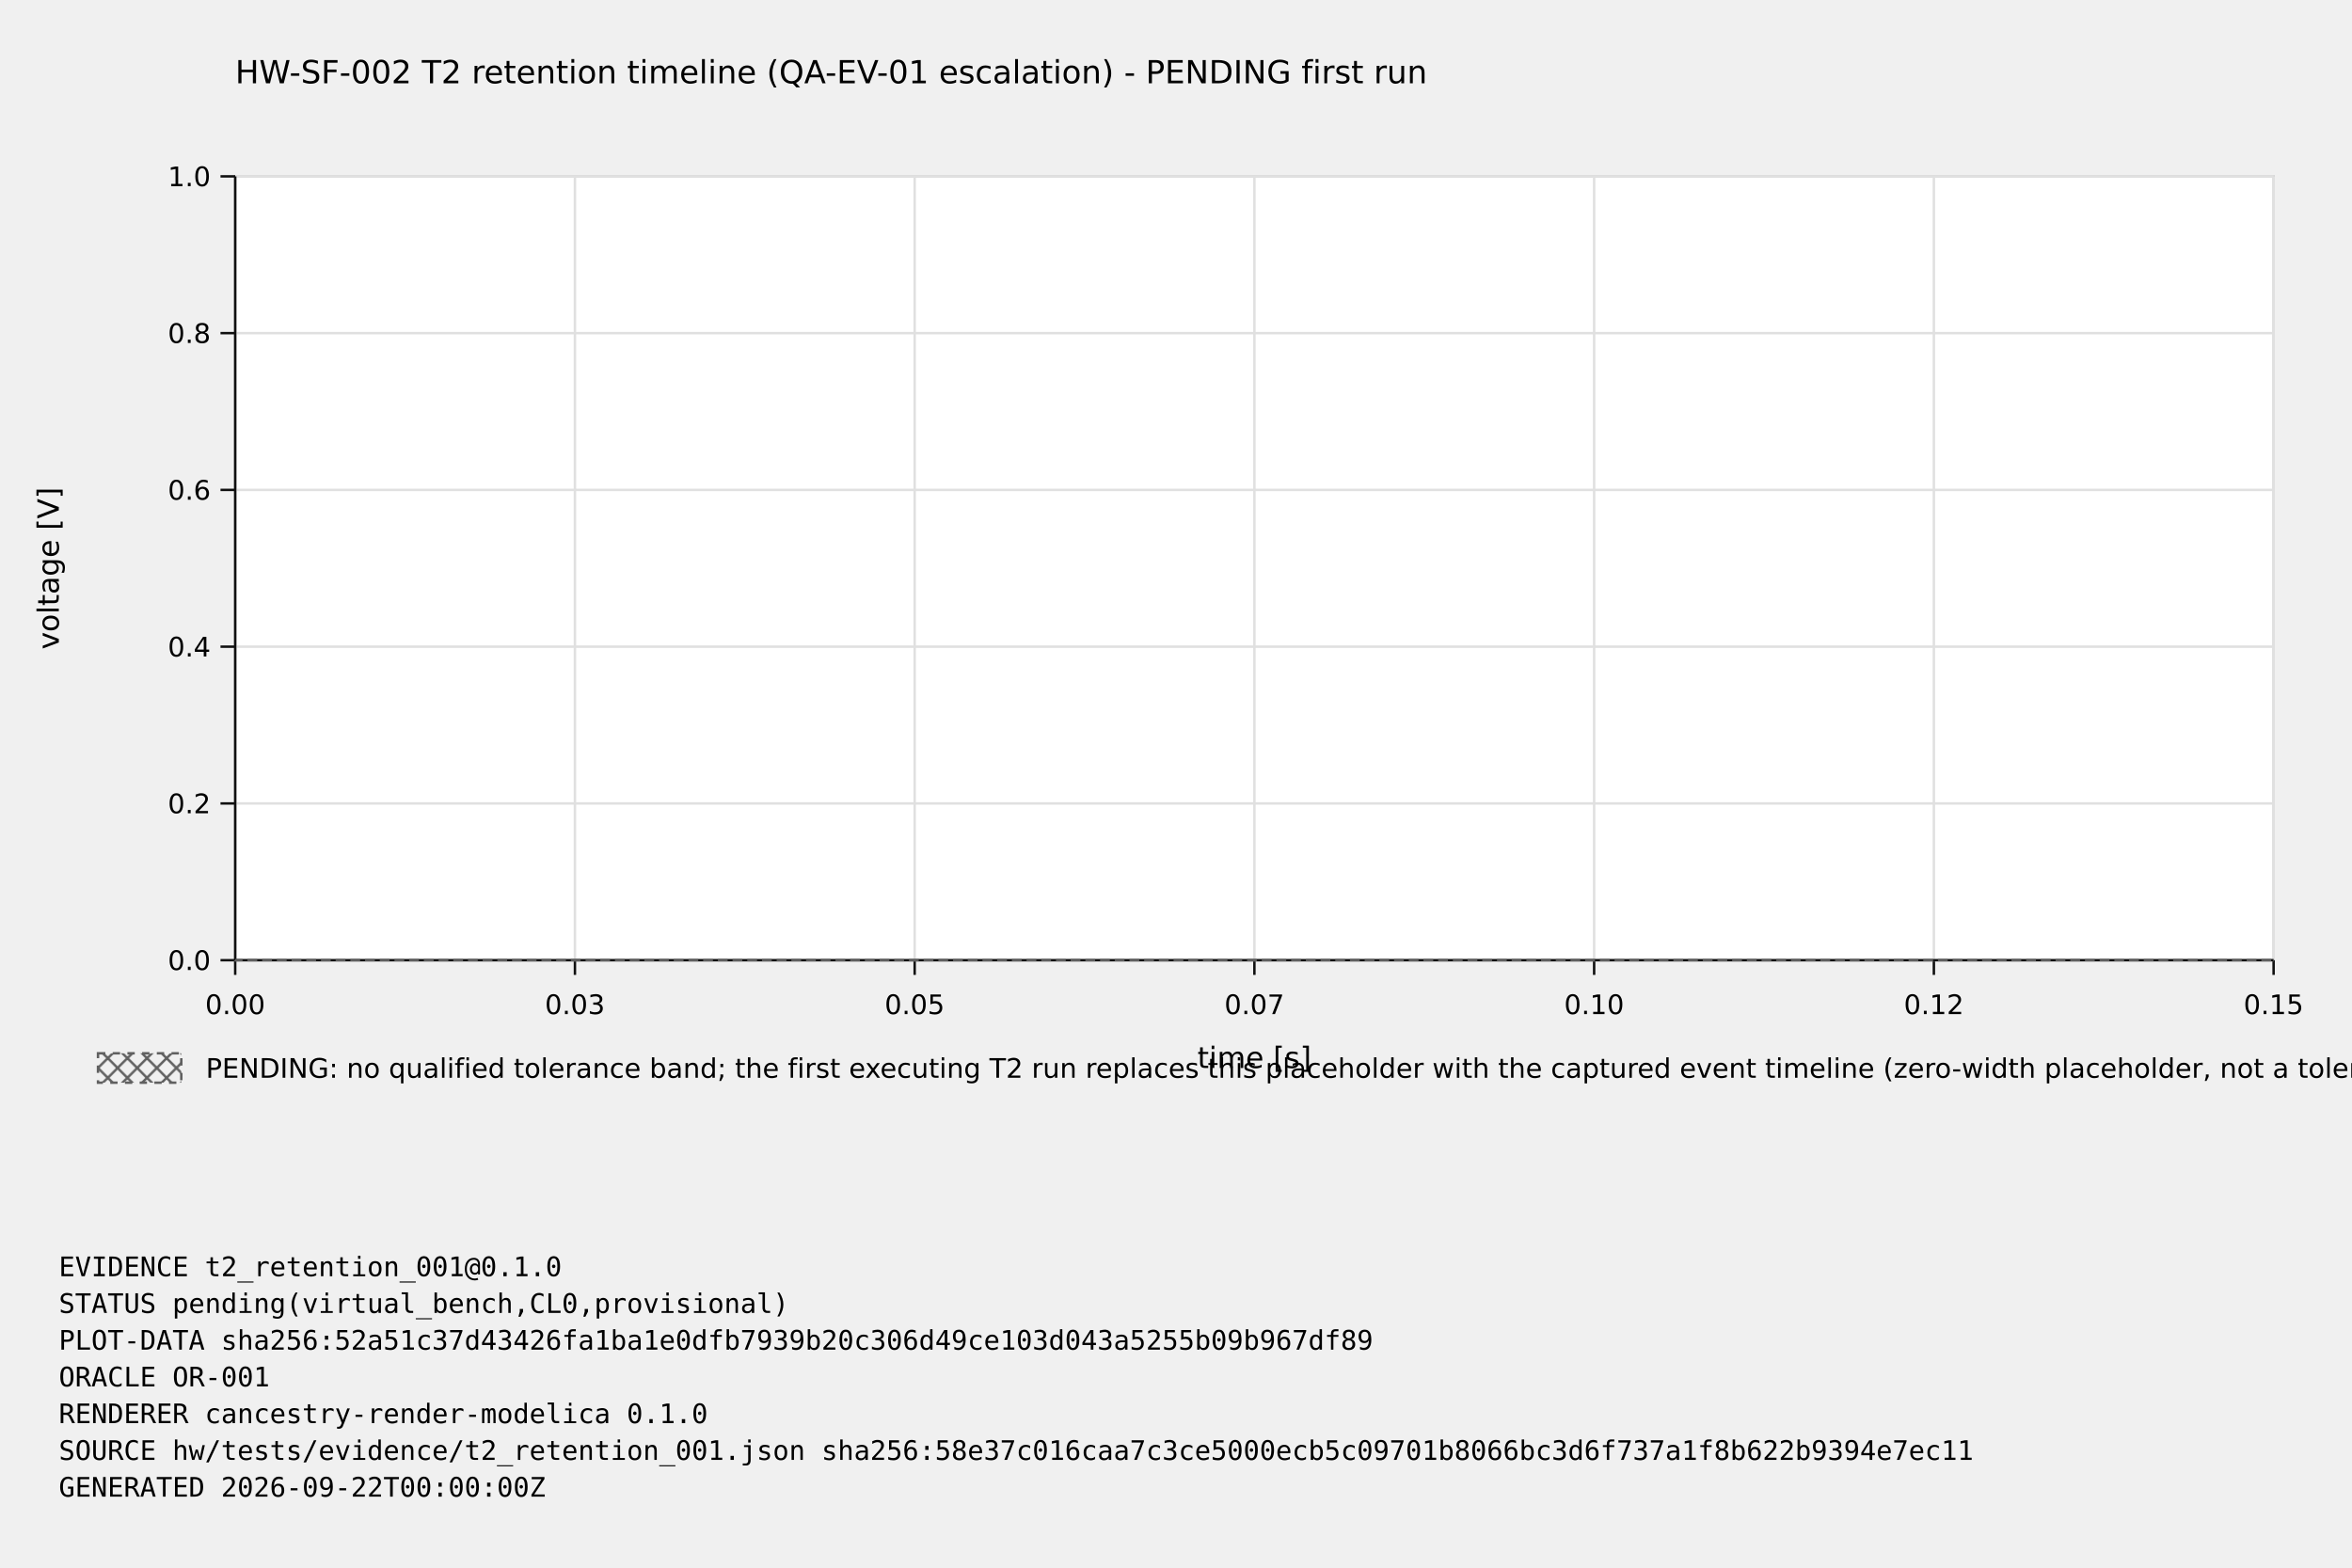
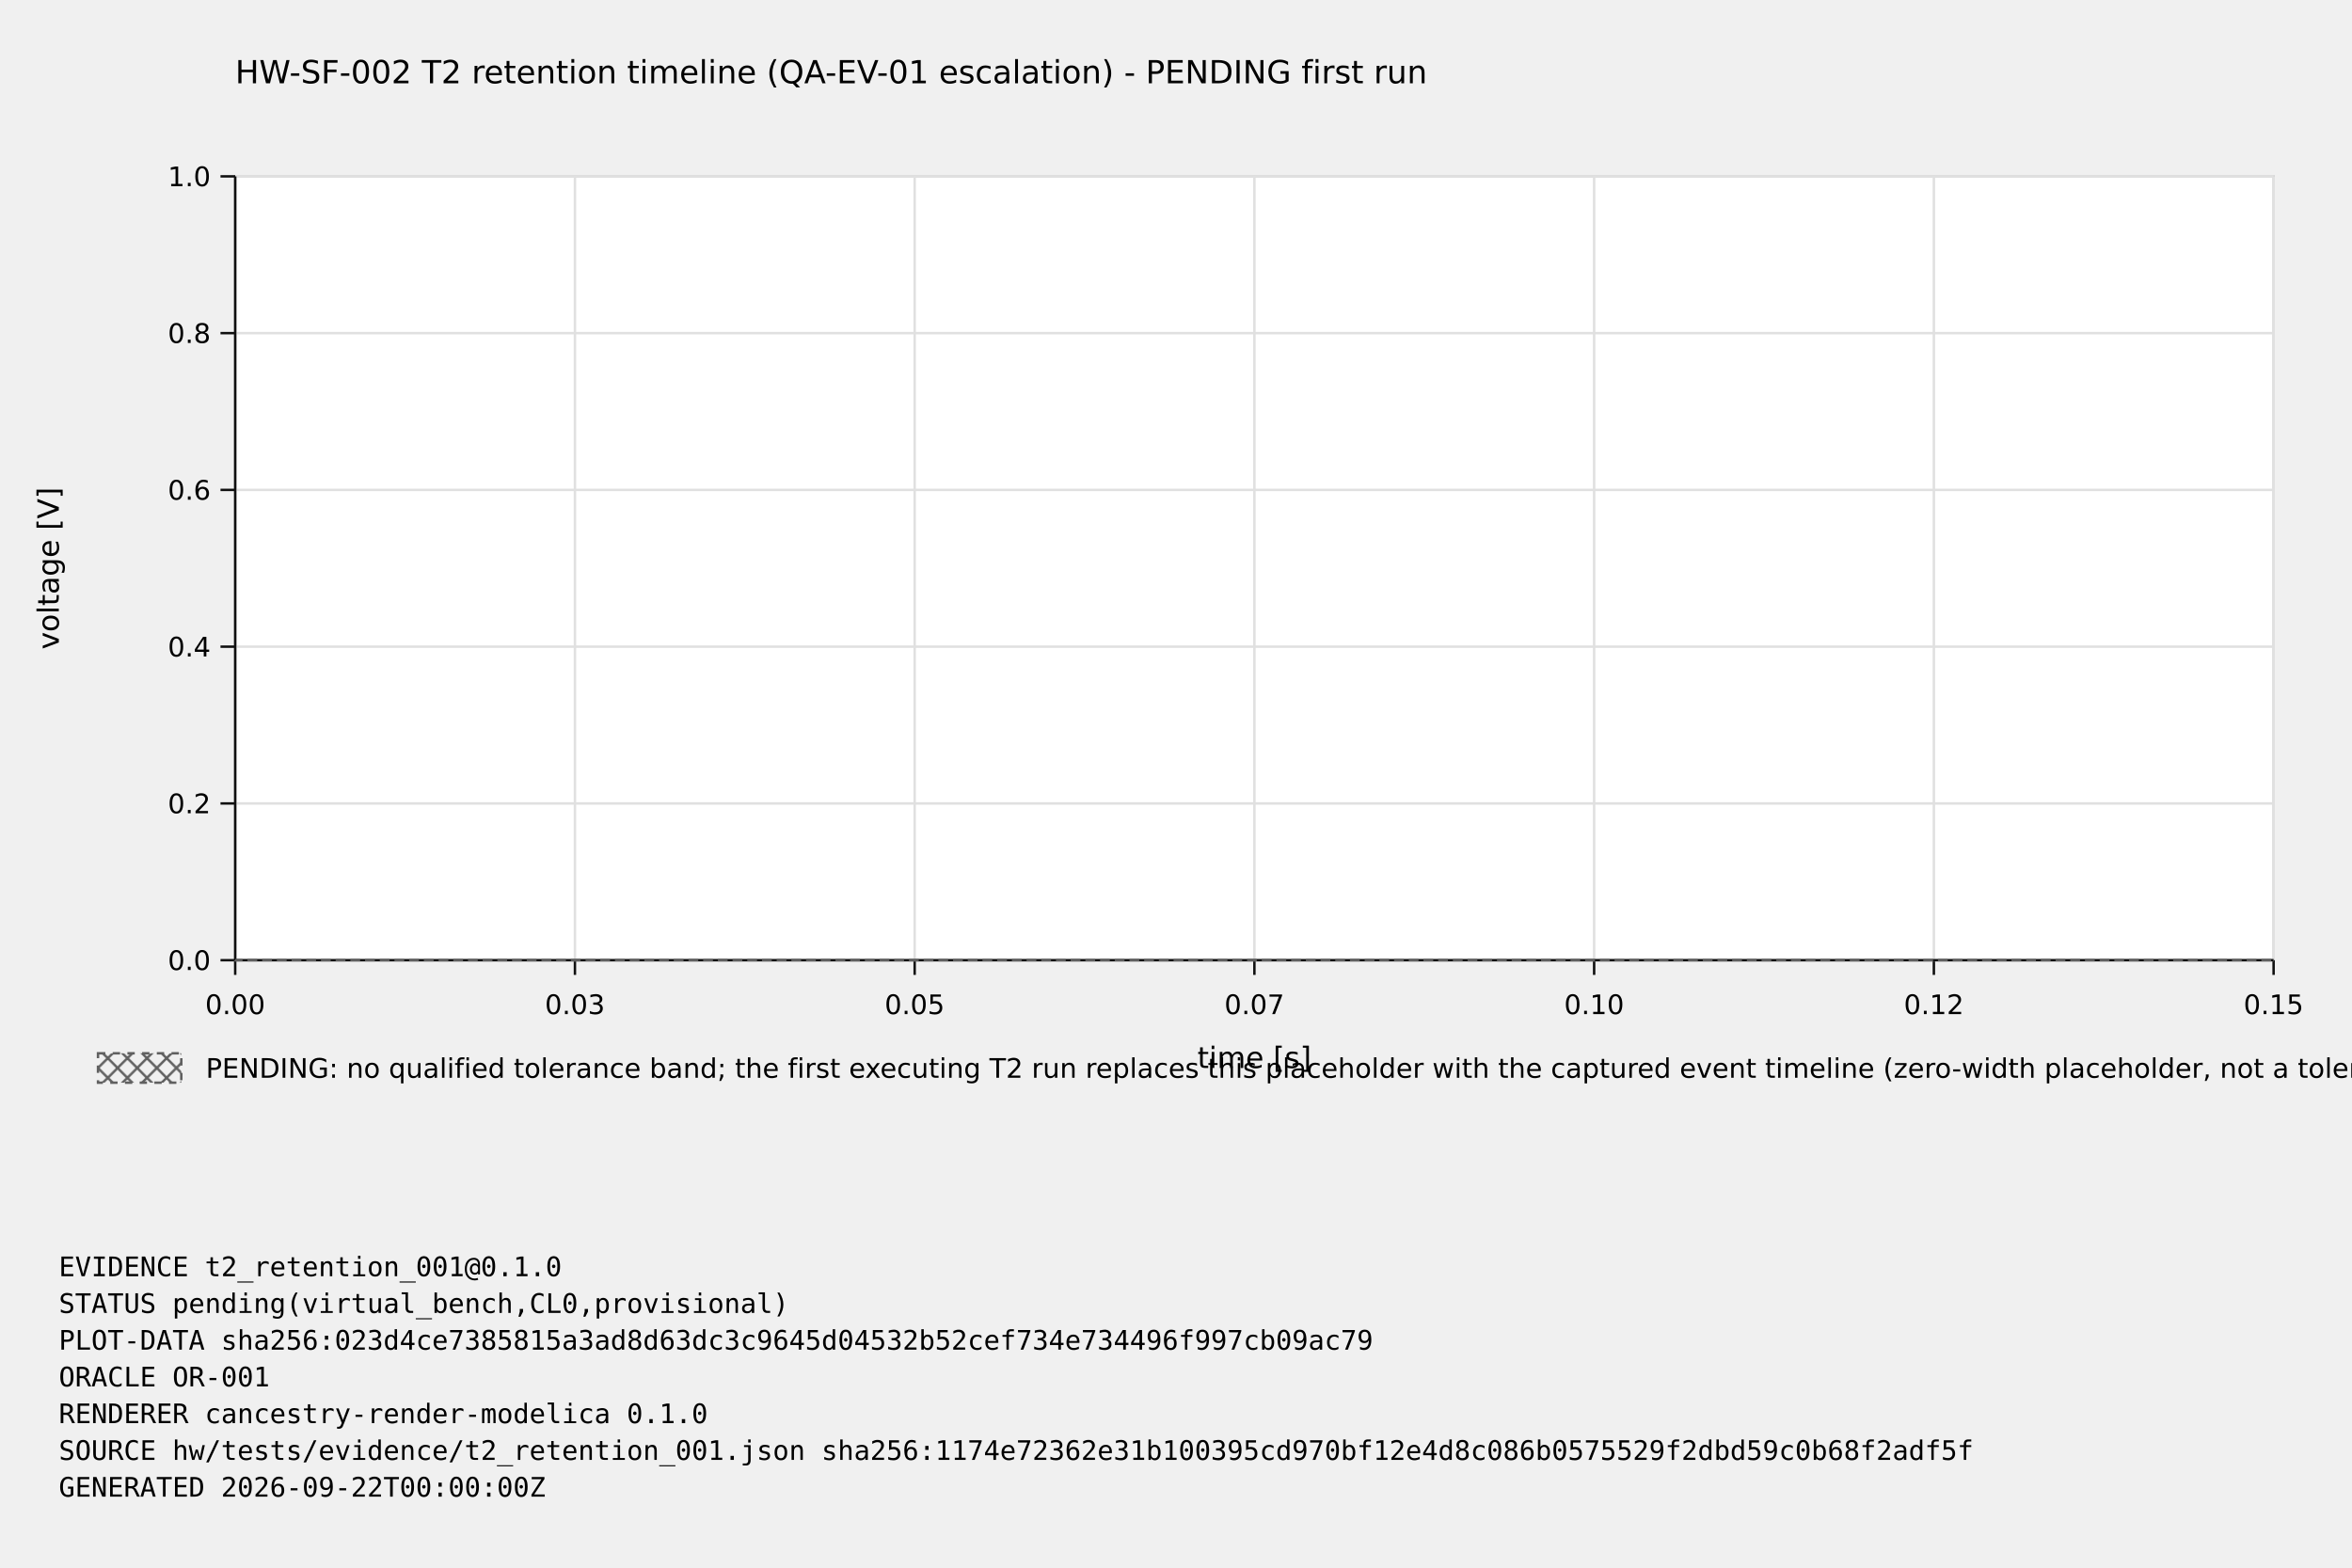
<svg xmlns="http://www.w3.org/2000/svg" width="960" height="640" viewBox="0 0 960 640" role="img" aria-labelledby="t2_retention_001-title t2_retention_001-desc">
  <defs>
    <pattern id="hatch-0" width="8" height="8" patternUnits="userSpaceOnUse">
      <line x1="0" y1="0" x2="8" y2="8" stroke="#606060" stroke-width="1" />
      <line x1="8" y1="0" x2="0" y2="8" stroke="#606060" stroke-width="1" />
    </pattern>
  </defs>
  <rect x="96" y="72" width="832" height="320" fill="#ffffff" stroke="#d0d0d0" />
  <line x1="96.000" y1="72" x2="96.000" y2="392" stroke="#e0e0e0" />
  <line x1="96.000" y1="392" x2="96.000" y2="398" stroke="#101010" />
  <text x="96.000" y="414" text-anchor="middle" font-family="DejaVu Sans, sans-serif" font-size="11">0.00</text>
  <line x1="234.667" y1="72" x2="234.667" y2="392" stroke="#e0e0e0" />
  <line x1="234.667" y1="392" x2="234.667" y2="398" stroke="#101010" />
  <text x="234.667" y="414" text-anchor="middle" font-family="DejaVu Sans, sans-serif" font-size="11">0.03</text>
  <line x1="373.333" y1="72" x2="373.333" y2="392" stroke="#e0e0e0" />
  <line x1="373.333" y1="392" x2="373.333" y2="398" stroke="#101010" />
  <text x="373.333" y="414" text-anchor="middle" font-family="DejaVu Sans, sans-serif" font-size="11">0.05</text>
  <line x1="512.000" y1="72" x2="512.000" y2="392" stroke="#e0e0e0" />
  <line x1="512.000" y1="392" x2="512.000" y2="398" stroke="#101010" />
  <text x="512.000" y="414" text-anchor="middle" font-family="DejaVu Sans, sans-serif" font-size="11">0.07</text>
  <line x1="650.667" y1="72" x2="650.667" y2="392" stroke="#e0e0e0" />
  <line x1="650.667" y1="392" x2="650.667" y2="398" stroke="#101010" />
  <text x="650.667" y="414" text-anchor="middle" font-family="DejaVu Sans, sans-serif" font-size="11">0.10</text>
  <line x1="789.333" y1="72" x2="789.333" y2="392" stroke="#e0e0e0" />
  <line x1="789.333" y1="392" x2="789.333" y2="398" stroke="#101010" />
  <text x="789.333" y="414" text-anchor="middle" font-family="DejaVu Sans, sans-serif" font-size="11">0.12</text>
  <line x1="928.000" y1="72" x2="928.000" y2="392" stroke="#e0e0e0" />
  <line x1="928.000" y1="392" x2="928.000" y2="398" stroke="#101010" />
  <text x="928.000" y="414" text-anchor="middle" font-family="DejaVu Sans, sans-serif" font-size="11">0.15</text>
  <line x1="96" y1="392.000" x2="928" y2="392.000" stroke="#e0e0e0" />
  <line x1="90" y1="392.000" x2="96" y2="392.000" stroke="#101010" />
  <text x="86" y="396.000" text-anchor="end" font-family="DejaVu Sans, sans-serif" font-size="11">0.0</text>
  <line x1="96" y1="328.000" x2="928" y2="328.000" stroke="#e0e0e0" />
  <line x1="90" y1="328.000" x2="96" y2="328.000" stroke="#101010" />
  <text x="86" y="332.000" text-anchor="end" font-family="DejaVu Sans, sans-serif" font-size="11">0.2</text>
  <line x1="96" y1="264.000" x2="928" y2="264.000" stroke="#e0e0e0" />
  <line x1="90" y1="264.000" x2="96" y2="264.000" stroke="#101010" />
  <text x="86" y="268.000" text-anchor="end" font-family="DejaVu Sans, sans-serif" font-size="11">0.4</text>
  <line x1="96" y1="200.000" x2="928" y2="200.000" stroke="#e0e0e0" />
  <line x1="90" y1="200.000" x2="96" y2="200.000" stroke="#101010" />
  <text x="86" y="204.000" text-anchor="end" font-family="DejaVu Sans, sans-serif" font-size="11">0.6</text>
  <line x1="96" y1="136.000" x2="928" y2="136.000" stroke="#e0e0e0" />
  <line x1="90" y1="136.000" x2="96" y2="136.000" stroke="#101010" />
  <text x="86" y="140.000" text-anchor="end" font-family="DejaVu Sans, sans-serif" font-size="11">0.8</text>
  <line x1="96" y1="72.000" x2="928" y2="72.000" stroke="#e0e0e0" />
  <line x1="90" y1="72.000" x2="96" y2="72.000" stroke="#101010" />
  <text x="86" y="76.000" text-anchor="end" font-family="DejaVu Sans, sans-serif" font-size="11">1.0</text>
  <line x1="96" y1="392" x2="928" y2="392" stroke="#101010" />
  <line x1="96" y1="72" x2="96" y2="392" stroke="#101010" />
  <text x="512" y="436" text-anchor="middle" font-family="DejaVu Sans, sans-serif" font-size="12">time [s]</text>
  <text x="24" y="232" text-anchor="middle" font-family="DejaVu Sans, sans-serif" font-size="12" transform="rotate(-90 24 232)">voltage [V]</text>
  <polygon points="96.000,392.000 928.000,392.000 928.000,392.000 96.000,392.000" fill="url(#hatch-0)" stroke="#606060" stroke-width="1" stroke-dasharray="3 3" />
  <text x="96" y="34" font-family="DejaVu Sans, sans-serif" font-size="13">HW-SF-002 T2 retention timeline (QA-EV-01 escalation) - PENDING first run</text>
  <g transform="translate(40,436)">
    <rect x="0" y="-6" width="34" height="12" fill="url(#hatch-0)" stroke="#606060" stroke-dasharray="3 3" />
    <text x="44" y="4" font-family="DejaVu Sans, sans-serif" font-size="11">PENDING: no qualified tolerance band; the first executing T2 run replaces this placeholder with the captured event timeline (zero-width placeholder, not a tolerance claim)</text>
  </g>
  <text x="24" y="521" font-family="DejaVu Sans Mono, monospace" font-size="11">EVIDENCE  t2_retention_001@0.1.0</text>
  <text x="24" y="536" font-family="DejaVu Sans Mono, monospace" font-size="11">STATUS  pending(virtual_bench,CL0,provisional)</text>
-   <text x="24" y="551" font-family="DejaVu Sans Mono, monospace" font-size="11">PLOT-DATA  sha256:52a51c37d43426fa1ba1e0dfb7939b20c306d49ce103d043a5255b09b967df89</text>
+   <text x="24" y="551" font-family="DejaVu Sans Mono, monospace" font-size="11">PLOT-DATA  sha256:023d4ce7385815a3ad8d63dc3c9645d04532b52cef734e734496f997cb09ac79</text>
  <text x="24" y="566" font-family="DejaVu Sans Mono, monospace" font-size="11">ORACLE  OR-001</text>
  <text x="24" y="581" font-family="DejaVu Sans Mono, monospace" font-size="11">RENDERER  cancestry-render-modelica 0.1.0</text>
-   <text x="24" y="596" font-family="DejaVu Sans Mono, monospace" font-size="11">SOURCE  hw/tests/evidence/t2_retention_001.json sha256:58e37c016caa7c3ce5000ecb5c09701b8066bc3d6f737a1f8b622b9394e7ec11</text>
+   <text x="24" y="596" font-family="DejaVu Sans Mono, monospace" font-size="11">SOURCE  hw/tests/evidence/t2_retention_001.json sha256:1174e72362e31b100395cd970bf12e4d8c086b0575529f2dbd59c0b68f2adf5f</text>
  <text x="24" y="611" font-family="DejaVu Sans Mono, monospace" font-size="11">GENERATED  2026-09-22T00:00:00Z</text>
</svg>
